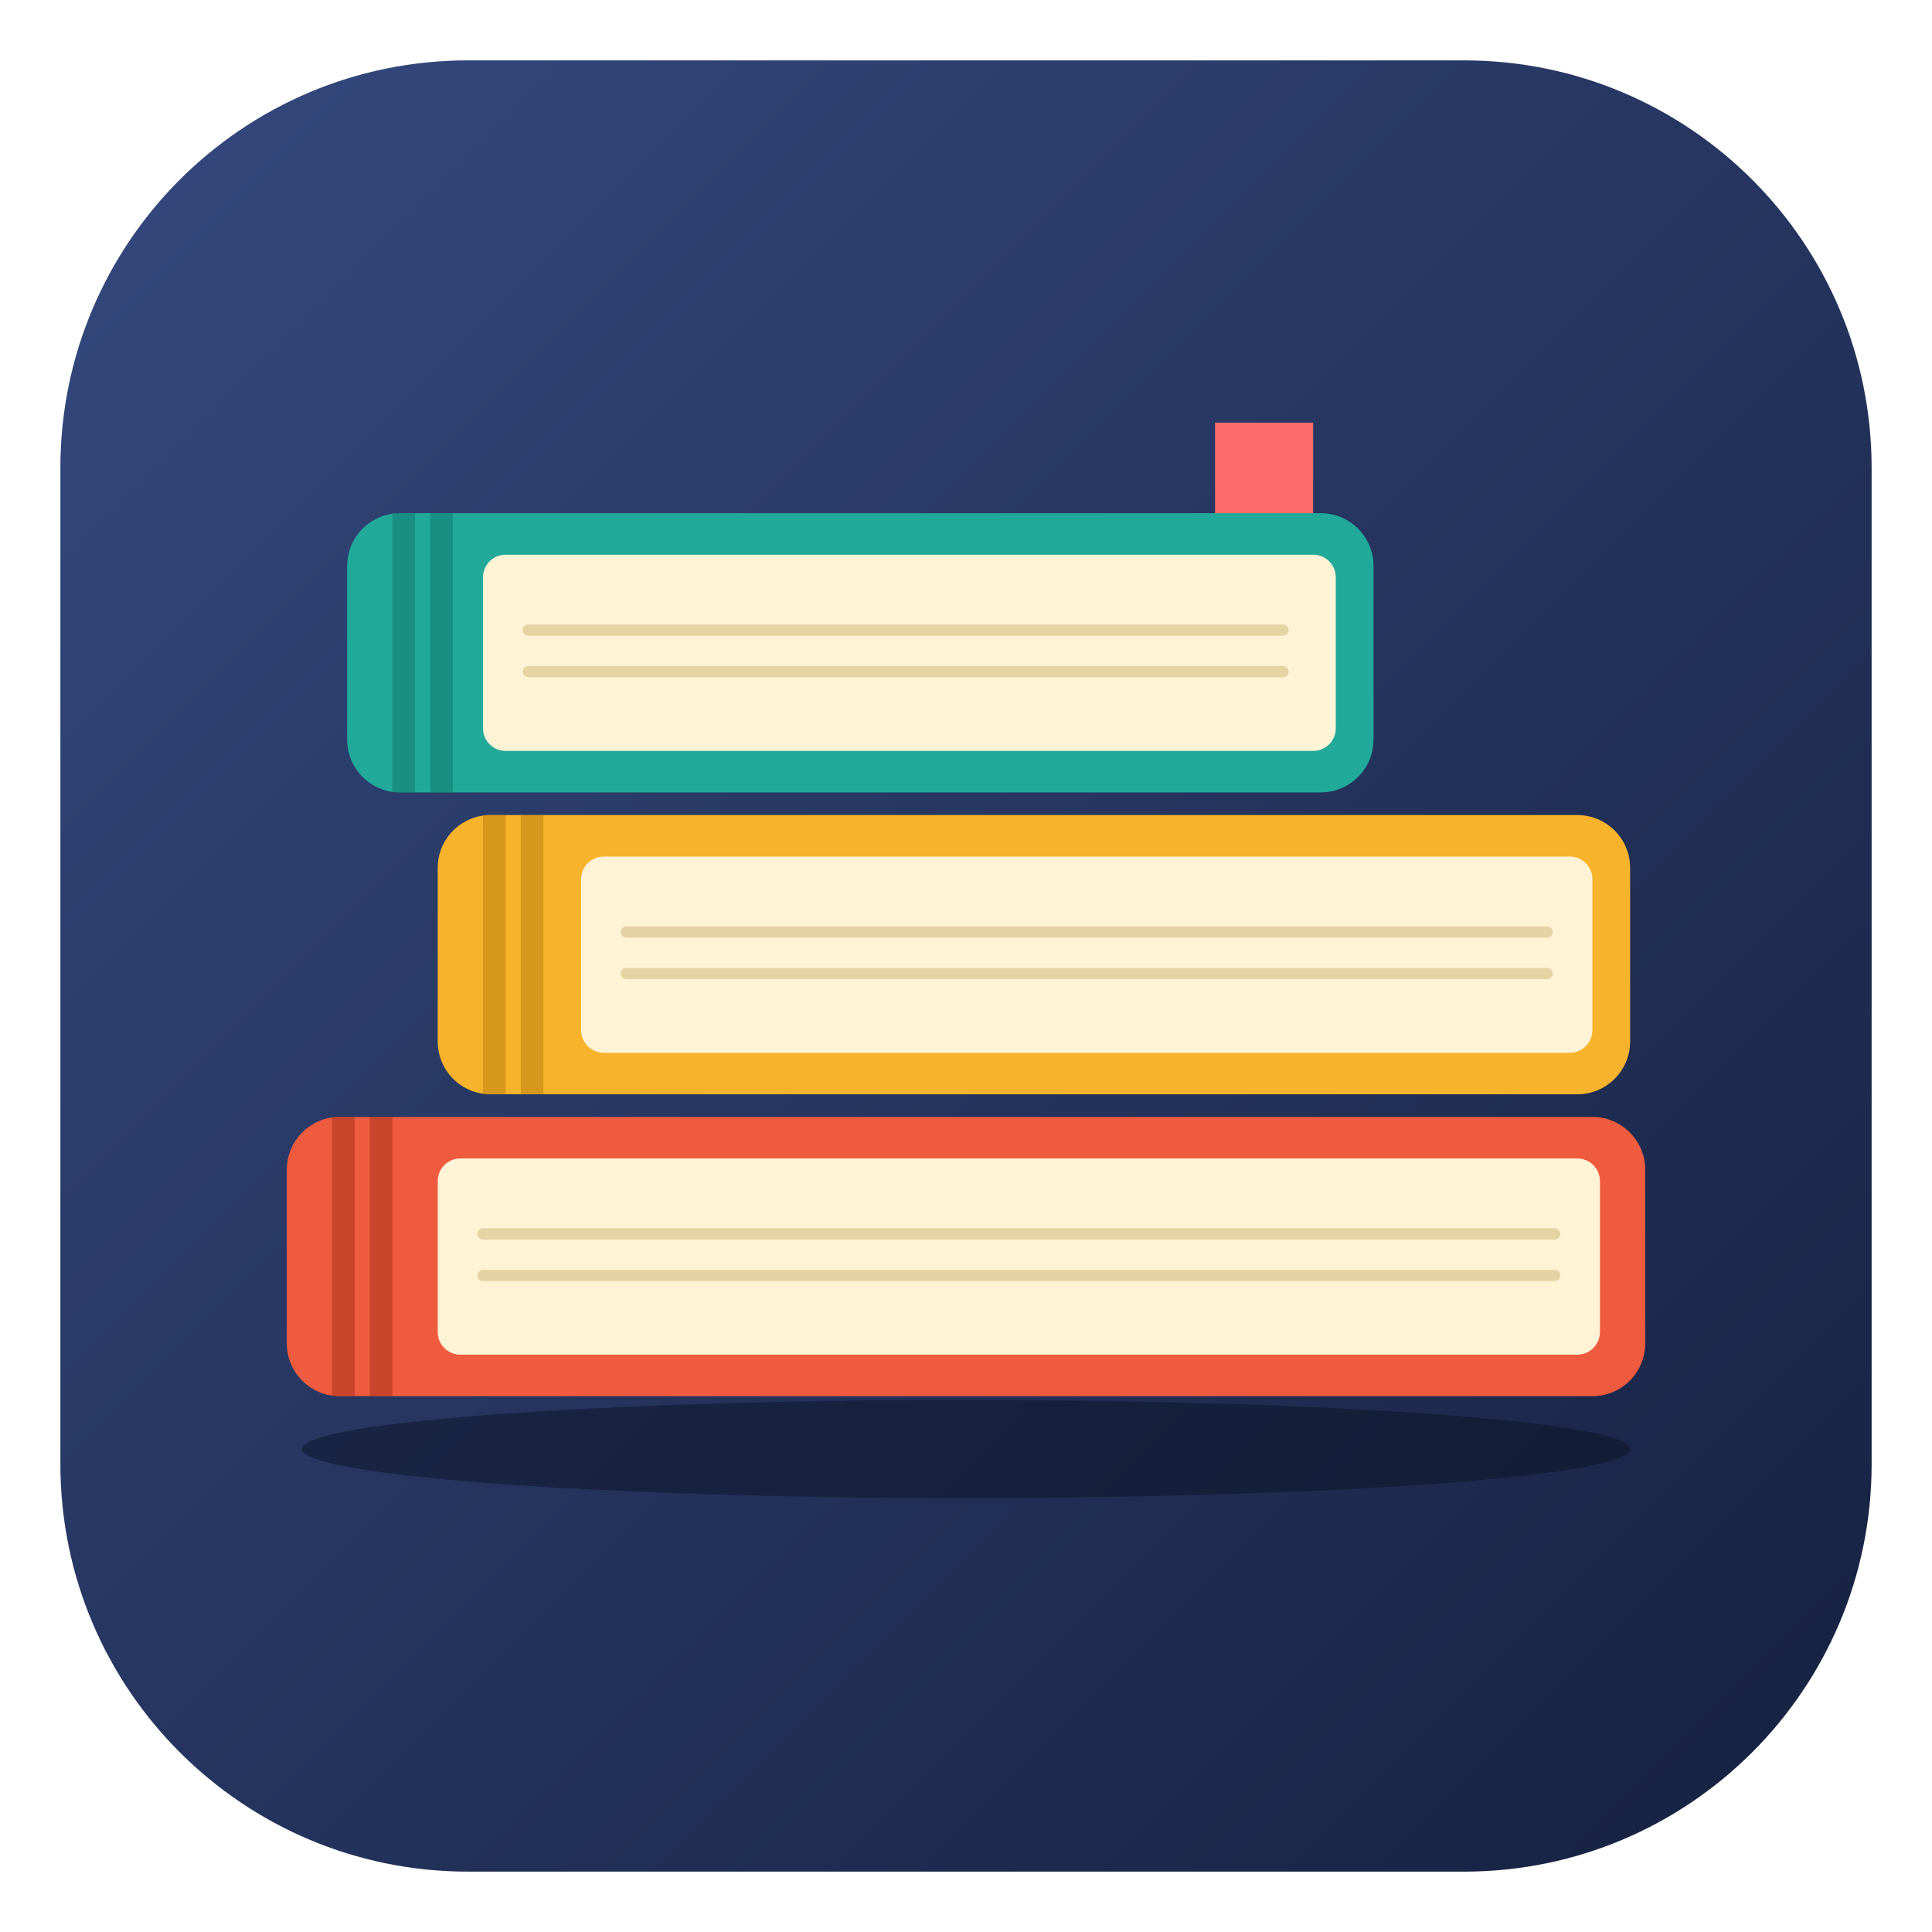
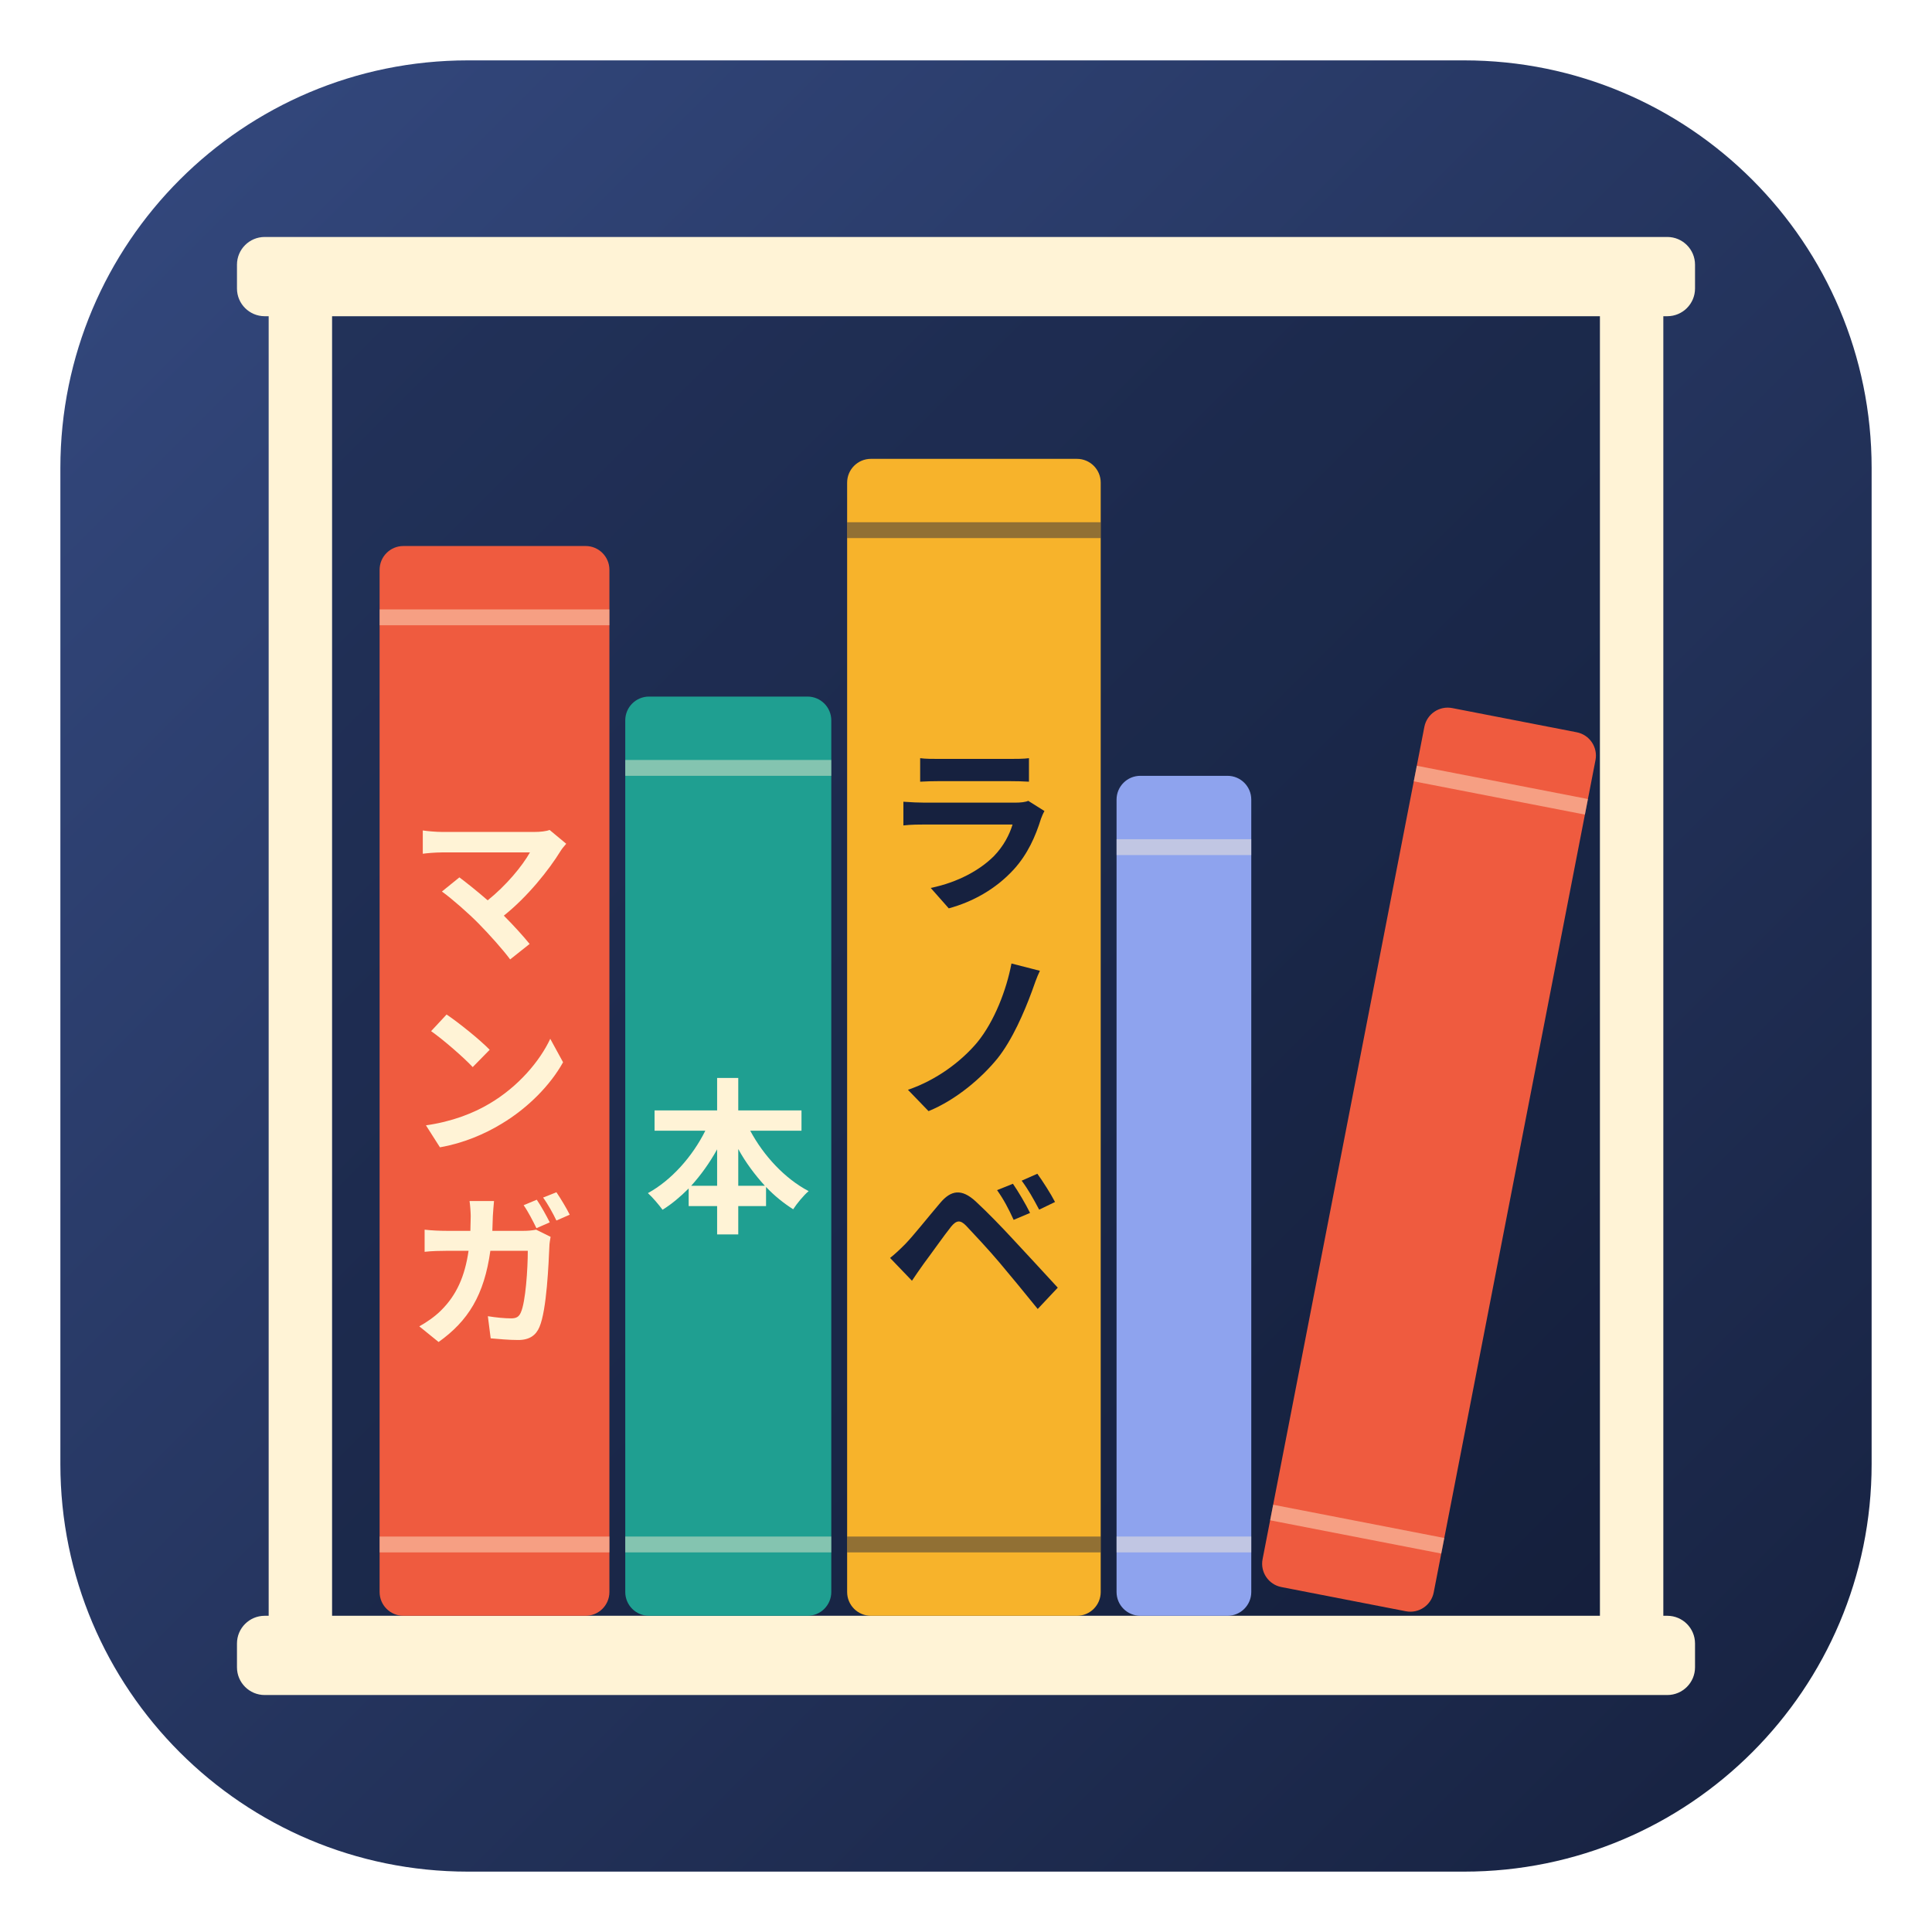
- <svg xmlns="http://www.w3.org/2000/svg" viewBox="0 0 512 512" role="img" aria-label="RakKomik: a stack of books">
+ <svg xmlns="http://www.w3.org/2000/svg" viewBox="0 0 512 512" role="img" aria-label="RakKomik: a bookcase with manga and light novels">
  <defs>
    <linearGradient id="tile" x1="0" y1="0" x2="1" y2="1">
      <stop offset="0" stop-color="#34497f" />
      <stop offset="1" stop-color="#16213f" />
    </linearGradient>
+     <path id="ma" d="M -9.6 17.3 C -3.1 23.9 5.3 33.3 9.4 38.9 L 21.1 29.6 C 17.3 24.9 11.4 18.4 5.6 12.6 C 19.8 1.3 32.6 -14.7 39.8 -26.4 C 40.6 -27.7 41.8 -29.1 43.1 -30.6 L 33.1 -38.9 C 31.1 -38.1 27.6 -37.7 23.9 -37.7 C 13.1 -37.7 -25.4 -37.7 -31.6 -37.7 C -35.1 -37.7 -40.6 -38.2 -43.1 -38.6 L -43.1 -24.6 C -41.1 -24.9 -35.6 -25.4 -31.6 -25.4 C -24.1 -25.4 12.4 -25.4 21.3 -25.4 C 16.6 -17.1 7.1 -5.6 -4.1 3.4 C -10.4 -2.1 -17.1 -7.4 -21.1 -10.4 L -31.6 -1.9 C -25.6 2.4 -15.4 11.4 -9.6 17.3 Z" />
+     <path id="n" d="M -28.8 -39.9 L -38.1 -29.9 C -30.8 -24.8 -18.3 -13.9 -13.1 -8.3 L -2.9 -18.7 C -8.8 -24.8 -21.8 -35.2 -28.8 -39.9 ZM -41.2 26.7 L -32.8 39.9 C -18.8 37.5 -5.8 31.9 4.2 25.8 C 20.4 16.1 33.7 2.3 41.2 -11.2 L 33.5 -25.3 C 27.2 -11.8 14.2 3.5 -2.9 13.6 C -12.6 19.4 -25.6 24.5 -41.2 26.7 Z" />
+     <path id="ga" d="M 25.4 -40.5 L 17.5 -37.2 C 20.2 -33.4 23.2 -27.5 25.2 -23.4 L 33.2 -26.9 C 31.4 -30.5 27.9 -36.9 25.4 -40.5 ZM 37.2 -45 L 29.2 -41.8 C 32 -38 35.2 -32.2 37.2 -28 L 45.2 -31.5 C 43.5 -35 39.8 -41.2 37.2 -45 ZM 33.7 -18.2 L 25 -22.5 C 22.5 -22 20 -21.8 17.5 -21.8 L -1.3 -21.8 L -1 -30.7 C -0.8 -33 -0.6 -37.2 -0.3 -39.7 L -15 -39.7 C -14.6 -37.2 -14.3 -32.7 -14.3 -30.5 L -14.5 -21.8 L -28.8 -21.8 C -32.6 -21.8 -37.8 -22 -42 -22.5 L -42 -9.2 C -37.8 -9.7 -32.2 -9.8 -28.8 -9.8 L -15.6 -9.8 C -17.8 5.5 -22.8 16.8 -32.1 26 C -36.1 30 -41.1 33.3 -45.2 35.6 L -33.6 45 C -15.8 32.3 -6.2 16.8 -2.5 -9.8 L 20 -9.8 C 20 1 18.7 21 15.8 27.3 C 14.7 29.8 13.2 30.8 10 30.8 C 6.2 30.8 1 30.3 -4 29.5 L -2.3 42.8 C 2.5 43.2 8.5 43.8 14.2 43.8 C 21 43.8 24.9 41 27 36 C 31.4 25.8 32.5 -2.2 33 -13 C 33 -14 33.4 -16.5 33.7 -18.2 Z" />
+     <path id="ra" d="M -29.5 -41.2 L -29.5 -28.3 C -26.5 -28.5 -22.2 -28.6 -19 -28.6 C -13 -28.6 13.7 -28.6 19.2 -28.6 C 22.8 -28.6 27.5 -28.5 30.2 -28.3 L 30.2 -41.2 C 27.5 -40.8 22.5 -40.8 19.5 -40.8 C 13.7 -40.8 -12.8 -40.8 -19 -40.8 C -22.5 -40.8 -26.7 -40.8 -29.5 -41.2 ZM 38.7 -12.2 L 29.8 -17.8 C 28.3 -17.1 25.7 -16.8 22.5 -16.8 C 15.5 -16.8 -20.2 -16.8 -27 -16.8 C -30.2 -16.8 -34.5 -17 -38.7 -17.3 L -38.7 -4.3 C -34.5 -4.8 -29.5 -4.8 -27 -4.8 C -18 -4.8 16.2 -4.8 21.2 -4.8 C 19.5 0.8 16.3 7 11 12.5 C 3.3 20.2 -8.7 26.9 -23.7 30 L -13.8 41.2 C -1 37.7 11.8 30.9 22 19.7 C 29.5 11.4 33.8 1.7 36.8 -8 C 37.2 -9.1 38 -11 38.7 -12.2 Z" />
+     <path id="no" d="M 36.2 -36.5 L 20.6 -40.5 C 17.9 -26.2 11.3 -8.8 1.8 2.8 C -7.2 13.5 -20.7 23.5 -36.2 28.8 L -24.9 40.5 C -9.5 34.2 4.5 22 13 11.5 C 21.1 1.3 27.6 -13.8 31.8 -25.2 C 33 -28.5 34.4 -32.8 36.2 -36.5 Z" />
+     <path id="be" d="M 21.4 -31.6 L 12.7 -28.1 C 16.4 -22.9 18.9 -18.1 21.8 -11.8 L 30.8 -15.6 C 28.5 -20.3 24.2 -27.6 21.4 -31.6 ZM 34.8 -37.1 L 26.2 -33.3 C 29.9 -28.3 32.5 -23.6 35.8 -17.4 L 44.5 -21.6 C 42.2 -26.1 37.7 -33.1 34.8 -37.1 ZM -46 9.1 L -34 21.6 C -32.2 18.9 -29.8 15.4 -27.5 12.2 C -23.5 6.9 -16.5 -3.1 -12.5 -8.1 C -9.6 -11.6 -7.5 -11.9 -4.3 -8.6 C -0.8 -4.9 8.2 4.7 14 11.6 C 19.9 18.6 28.4 28.9 35 37.1 L 46 25.4 C 38.4 17.1 28.2 6.1 21.5 -1.1 C 15.5 -7.6 7.8 -15.6 1 -21.9 C -6.8 -29.1 -12.6 -28.1 -18.5 -21.1 C -25.5 -12.9 -33.2 -3.1 -37.8 1.6 C -40.8 4.6 -43 6.7 -46 9.1 Z" />
+     <path id="hon" d="M -6.7 -47 L -6.7 -27.5 L -44.3 -27.5 L -44.3 -15.3 L -13.8 -15.3 C -21.5 0.2 -34.2 14.5 -48.3 22.2 C -45.5 24.7 -41.7 29.2 -39.5 32.2 C -34 28.8 -28.8 24.4 -23.8 19.4 L -23.8 30 L -6.7 30 L -6.7 47 L 6 47 L 6 30 L 22.7 30 L 22.7 18.5 C 27.7 23.8 33.2 28.2 39 31.9 C 41.2 28.5 45.3 23.5 48.3 21 C 34 13.5 21.2 -0.3 13.2 -15.3 L 44 -15.3 L 44 -27.5 L 6 -27.5 L 6 -47 ZM -6.7 17.8 L -22.3 17.8 C -16.5 11.4 -11.2 4 -6.7 -4.1 ZM 6 17.8 L 6 -4.3 C 10.5 3.9 16 11.2 22 17.8 Z" />
  </defs>
  <rect x="16" y="16" width="480" height="480" rx="108" fill="url(#tile)" />
-   <ellipse cx="256" cy="384" rx="176" ry="13" fill="#0a1124" opacity=".5" />
-   <path d="M322 112h26v50l-13-11-13 11z" fill="#ff6b6b" />
-   <g>
-     <rect x="92" y="136" width="272" height="74" rx="14" fill="#21a99a" />
-     <rect x="128" y="147" width="226" height="52" rx="6" fill="#fff3d6" />
-     <path d="M140 167h200M140 178h200" stroke="#e6d3a3" stroke-width="3" stroke-linecap="round" />
-     <rect x="104" y="136" width="6" height="74" fill="#0f6f65" opacity=".45" />
-     <rect x="114" y="136" width="6" height="74" fill="#0f6f65" opacity=".45" />
-   </g>
-   <g>
-     <rect x="116" y="216" width="316" height="74" rx="14" fill="#f7b32b" />
-     <rect x="154" y="227" width="268" height="52" rx="6" fill="#fff3d6" />
-     <path d="M166 247h244M166 258h244" stroke="#e6d3a3" stroke-width="3" stroke-linecap="round" />
-     <rect x="128" y="216" width="6" height="74" fill="#a86f00" opacity=".4" />
-     <rect x="138" y="216" width="6" height="74" fill="#a86f00" opacity=".4" />
-   </g>
-   <g>
-     <rect x="76" y="296" width="360" height="74" rx="14" fill="#ef5b3f" />
-     <rect x="116" y="307" width="308" height="52" rx="6" fill="#fff3d6" />
-     <path d="M128 327h284M128 338h284" stroke="#e6d3a3" stroke-width="3" stroke-linecap="round" />
-     <rect x="88" y="296" width="6" height="74" fill="#8f2410" opacity=".4" />
-     <rect x="98" y="296" width="6" height="74" fill="#8f2410" opacity=".4" />
+   <g transform="translate(256 256) scale(1.05) translate(-256 -256)">
+     <rect x="96" y="92" width="320" height="328" fill="#0b1226" fill-opacity=".35" />
+     <g fill="#fff3d6">
+       <rect x="72" y="72" width="368" height="20" rx="7" />
+       <rect x="72" y="420" width="368" height="20" rx="7" />
+       <rect x="80" y="84" width="16" height="344" />
+       <rect x="416" y="84" width="16" height="344" />
+     </g>
+     <g>
+       <rect x="108" y="150" width="58" height="270" rx="6" fill="#ef5b3f" />
+       <path d="M108 168h58M108 402h58" stroke="#fff3d6" stroke-opacity=".45" stroke-width="4" fill="none" />
+       <use href="#ma" transform="translate(137 238) scale(0.42)" fill="#fff3d6" />
+       <use href="#n" transform="translate(137 285) scale(0.42)" fill="#fff3d6" />
+       <use href="#ga" transform="translate(137 332) scale(0.42)" fill="#fff3d6" />
+     </g>
+     <g>
+       <rect x="170" y="188" width="52" height="232" rx="6" fill="#1f9f91" />
+       <path d="M170 206h52M170 402h52" stroke="#fff3d6" stroke-opacity=".45" stroke-width="4" fill="none" />
+       <use href="#hon" transform="translate(196 304) scale(0.42)" fill="#fff3d6" />
+     </g>
+     <g>
+       <rect x="226" y="128" width="64" height="292" rx="6" fill="#f7b32b" />
+       <path d="M226 146h64M226 402h64" stroke="#16213f" stroke-opacity=".45" stroke-width="4" fill="none" />
+       <use href="#ra" transform="translate(258 222.5) scale(0.46)" fill="#16213f" />
+       <use href="#no" transform="translate(258 274) scale(0.46)" fill="#16213f" />
+       <use href="#be" transform="translate(258 325.5) scale(0.46)" fill="#16213f" />
+     </g>
+     <g>
+       <rect x="294" y="208" width="34" height="212" rx="6" fill="#8ea3ee" />
+       <path d="M294 226h34M294 402h34" stroke="#fff3d6" stroke-opacity=".45" stroke-width="4" fill="none" />
+     </g>
+     <g transform="rotate(11 372.9 420)">
+       <rect x="328.9" y="194" width="44" height="226" rx="6" fill="#ef5b3f" />
+       <path d="M328.9 212h44M328.9 402h44" stroke="#fff3d6" stroke-opacity=".45" stroke-width="4" fill="none" />
+     </g>
  </g>
</svg>
